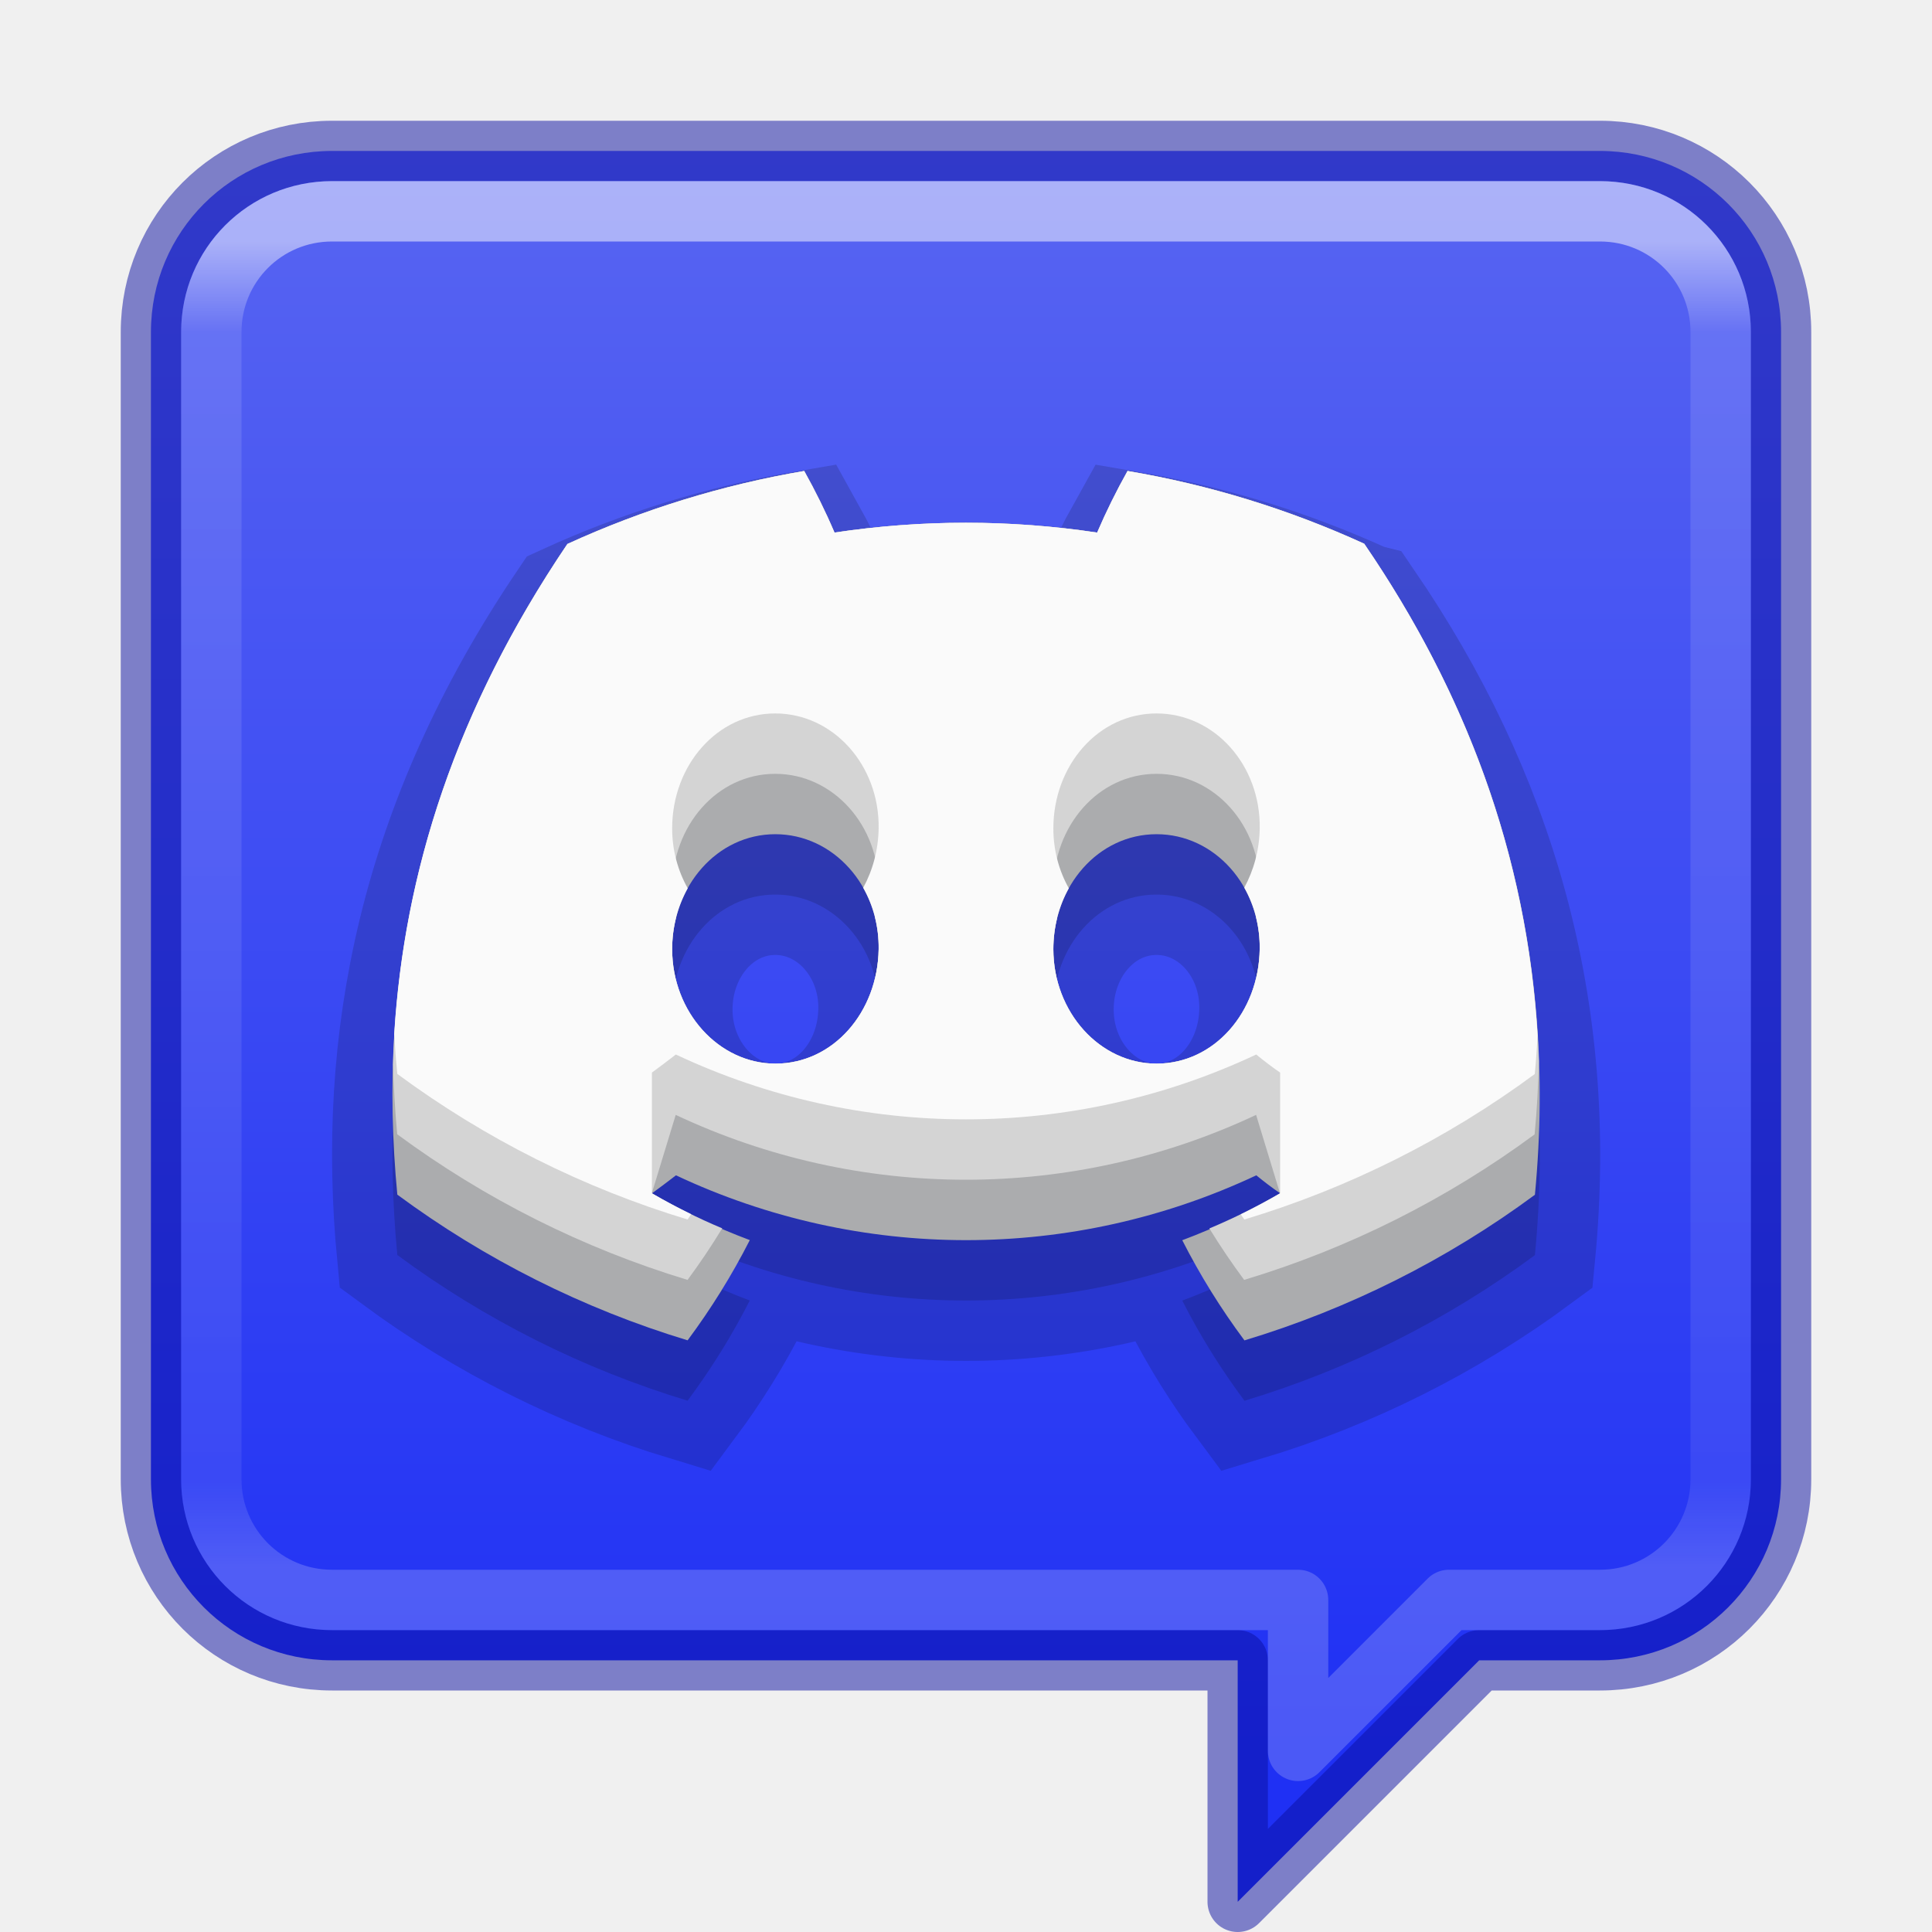
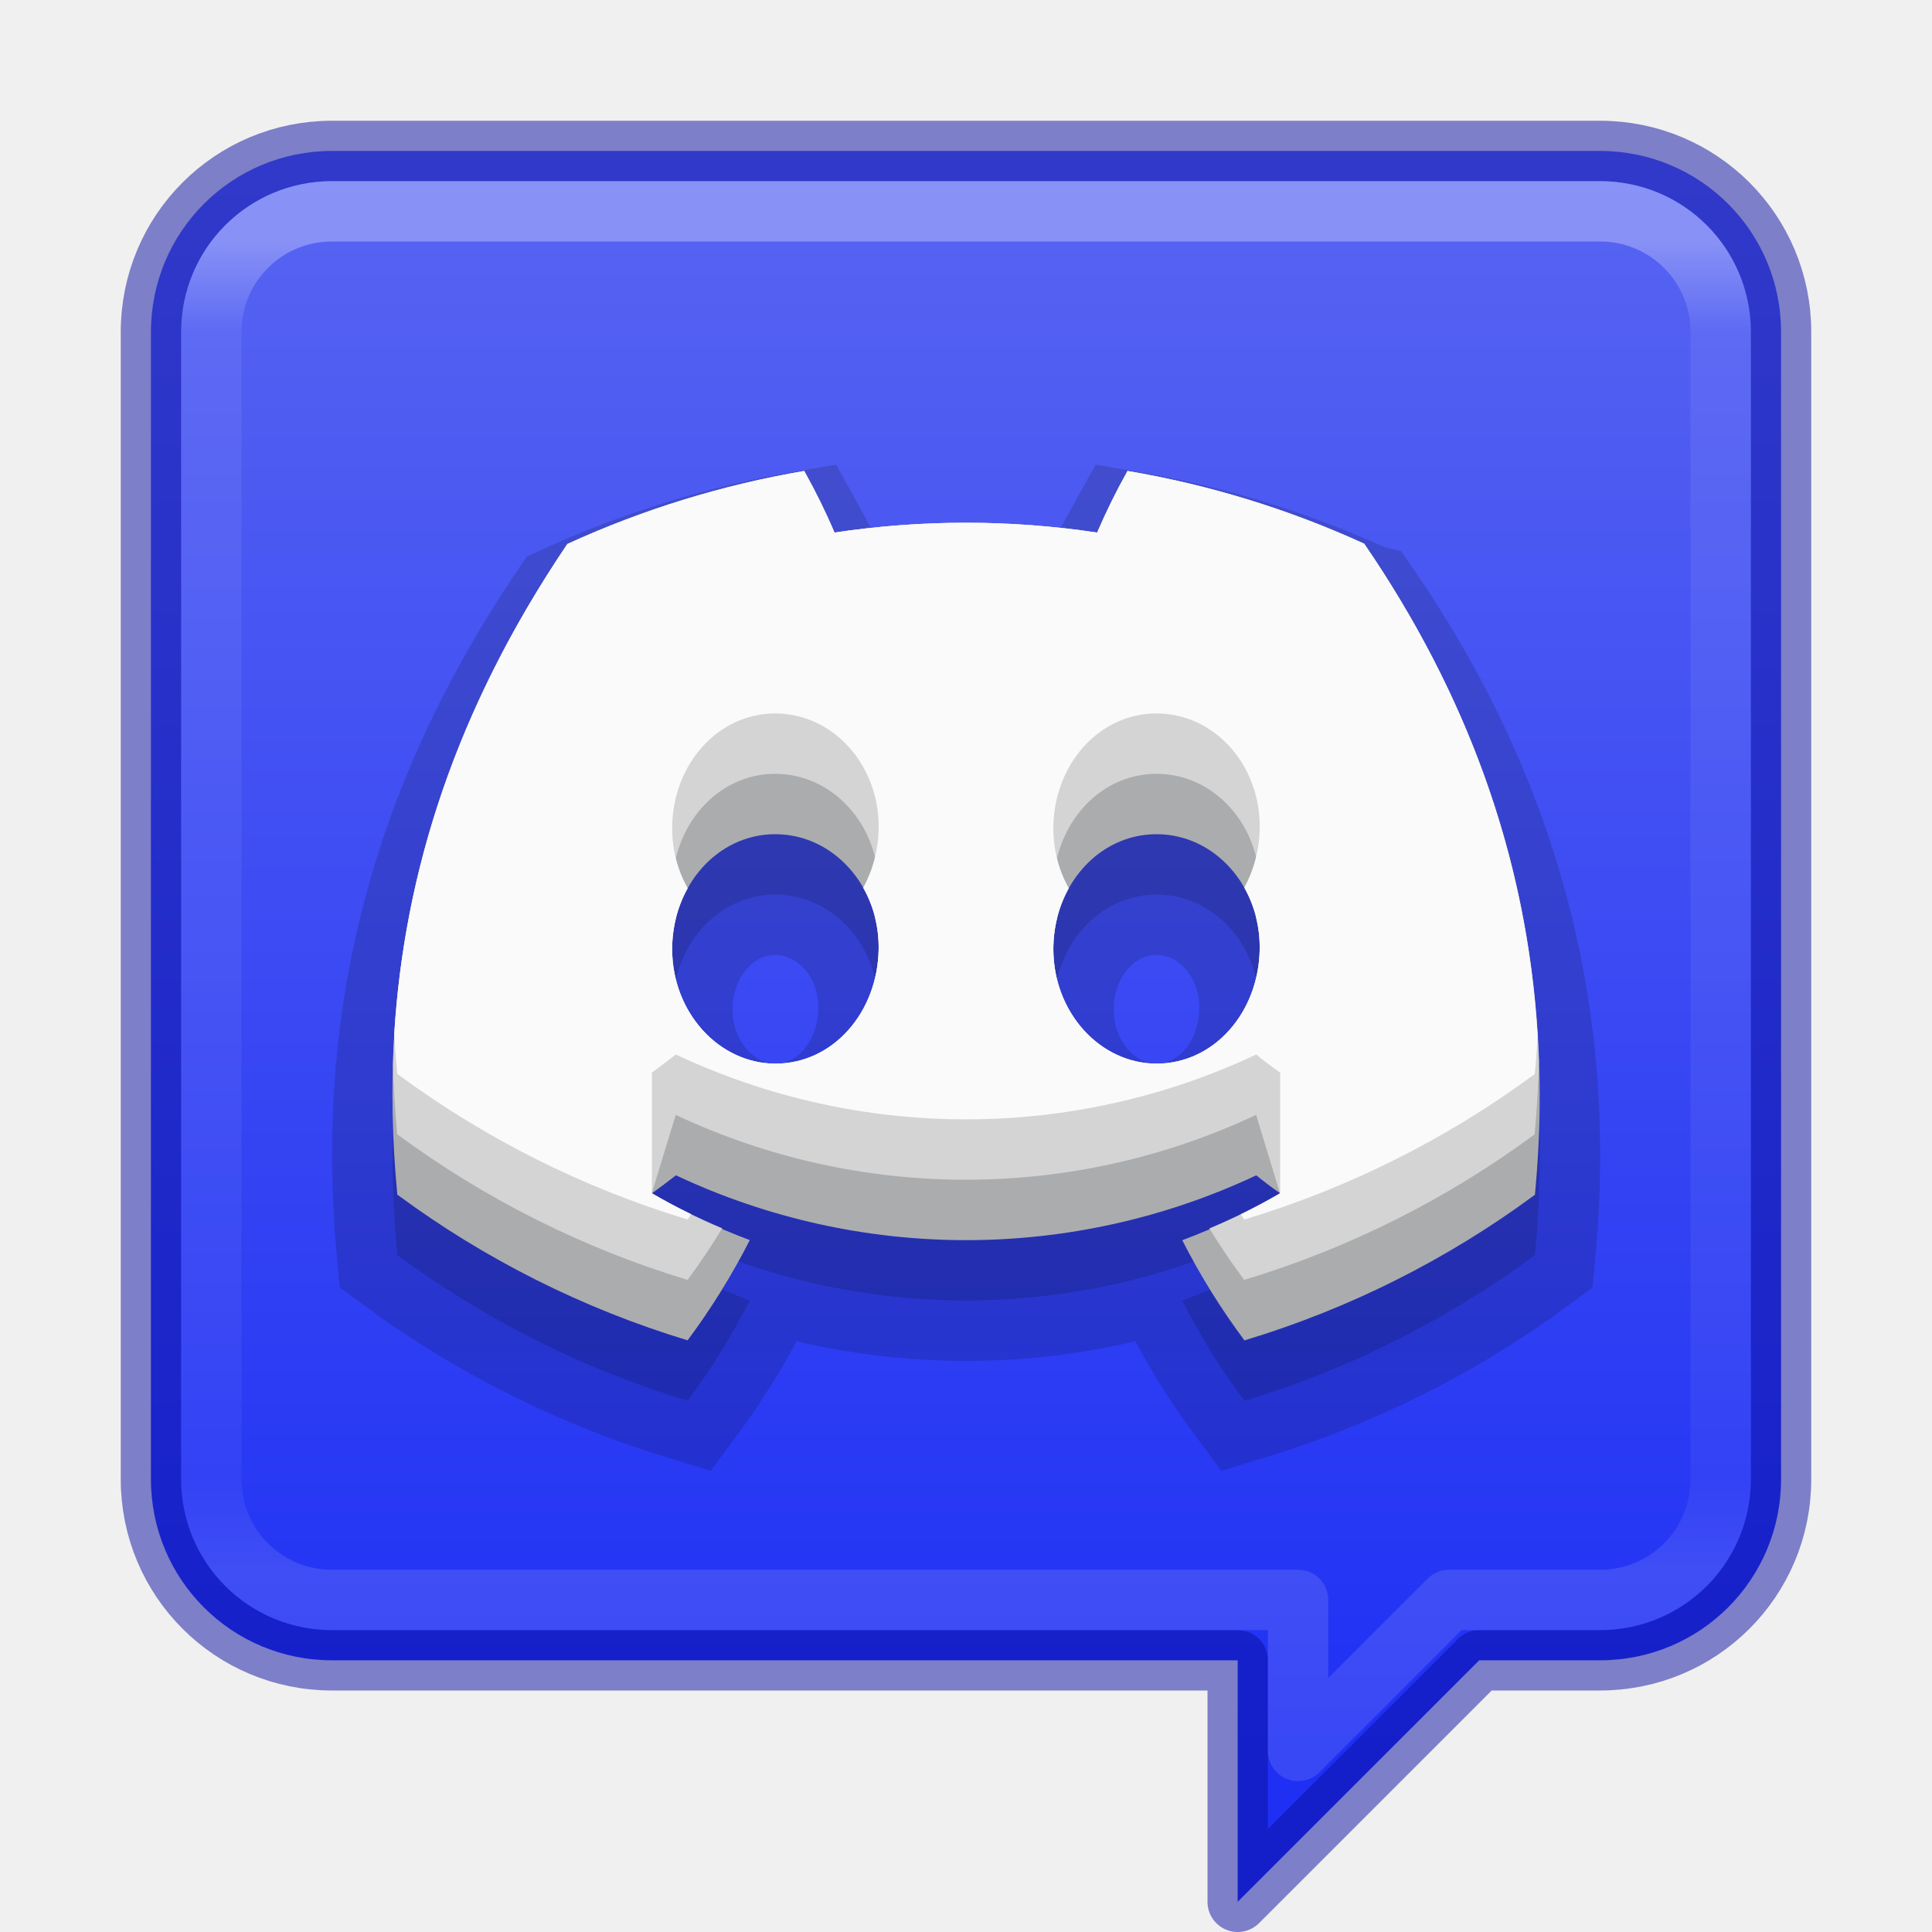
<svg xmlns="http://www.w3.org/2000/svg" xmlns:xlink="http://www.w3.org/1999/xlink" width="32" height="32" viewBox="0 0 32 32" fill="none" version="1.1" id="svg4" xml:space="preserve">
  <defs id="defs4">
    <style id="style1">.g{fill:#000;}.g,.h,.i{stroke-width:0px;}.h{fill:url(#e);}.i{fill:#fff;}</style>
    <style id="style1-7">.g{fill:#000;}.g,.h,.i{stroke-width:0px;}.h{fill:url(#e);}.i{fill:#fff;}</style>
    <style id="style1-5">.g{fill:#000;}.g,.h,.i{stroke-width:0px;}.h{fill:url(#e);}.i{fill:#fff;}</style>
    <linearGradient id="linearGradient2-5">
      <stop style="stop-color:#5865f2;stop-opacity:1;" offset="0" id="stop3-3" />
      <stop style="stop-color:#1f30f4;stop-opacity:1;" offset="1" id="stop4-5" />
    </linearGradient>
    <style id="style1-3">.g{fill:#000;}.g,.h,.i{stroke-width:0px;}.h{fill:url(#e);}.i{fill:#fff;}</style>
    <style id="style1-6">.cls-1{fill:#fff;}</style>
    <style id="style1-62">.g{fill:#000;}.g,.h,.i{stroke-width:0px;}.h{fill:url(#e);}.i{fill:#fff;}</style>
    <style id="style1-6-9">.cls-1{fill:#fff;}</style>
    <style id="style1-67">.cls-1{fill:#fff;}</style>
    <style id="style1-56">.g{fill:#000;}.g,.h,.i{stroke-width:0px;}.h{fill:url(#e);}.i{fill:#fff;}</style>
    <style id="style1-7-1">.g{fill:#000;}.g,.h,.i{stroke-width:0px;}.h{fill:url(#e);}.i{fill:#fff;}</style>
    <style id="style1-5-2">.g{fill:#000;}.g,.h,.i{stroke-width:0px;}.h{fill:url(#e);}.i{fill:#fff;}</style>
    <style id="style1-3-7">.g{fill:#000;}.g,.h,.i{stroke-width:0px;}.h{fill:url(#e);}.i{fill:#fff;}</style>
    <style id="style1-6-1">.cls-1{fill:#fff;}</style>
    <style id="style1-2">.g{fill:#000;}.g,.h,.i{stroke-width:0px;}.h{fill:url(#e);}.i{fill:#fff;}</style>
    <style id="style1-6-8">.cls-1{fill:#fff;}</style>
    <style id="style1-79">.g{fill:#000;}.g,.h,.i{stroke-width:0px;}.h{fill:url(#e);}.i{fill:#fff;}</style>
    <style id="style1-7-2">.g{fill:#000;}.g,.h,.i{stroke-width:0px;}.h{fill:url(#e);}.i{fill:#fff;}</style>
    <style id="style1-5-0">.g{fill:#000;}.g,.h,.i{stroke-width:0px;}.h{fill:url(#e);}.i{fill:#fff;}</style>
    <style id="style1-53">.g{fill:#000;}.g,.h,.i{stroke-width:0px;}.h{fill:url(#e);}.i{fill:#fff;}</style>
    <style id="style1-6-2">.cls-1{fill:#fff;}</style>
    <style id="style1-67-3">.cls-1{fill:#fff;}</style>
    <style id="style1-675">.g{fill:#000;}.g,.h,.i{stroke-width:0px;}.h{fill:url(#e);}.i{fill:#fff;}</style>
    <style id="style1-7-3">.g{fill:#000;}.g,.h,.i{stroke-width:0px;}.h{fill:url(#e);}.i{fill:#fff;}</style>
    <style id="style1-5-5">.g{fill:#000;}.g,.h,.i{stroke-width:0px;}.h{fill:url(#e);}.i{fill:#fff;}</style>
    <style id="style1-3-9">.g{fill:#000;}.g,.h,.i{stroke-width:0px;}.h{fill:url(#e);}.i{fill:#fff;}</style>
    <style id="style1-6-6">.cls-1{fill:#fff;}</style>
    <style id="style1-70">.g{fill:#000;}.g,.h,.i{stroke-width:0px;}.h{fill:url(#e);}.i{fill:#fff;}</style>
    <style id="style1-6-3">.cls-1{fill:#fff;}</style>
    <linearGradient id="linearGradient4">
      <stop id="stop1" style="stop-color:#ffffff;stop-opacity:1" offset="0" />
      <stop id="stop2" style="stop-color:#ffffff;stop-opacity:0.235" offset="0.068" />
      <stop id="stop3" style="stop-color:#ffffff;stop-opacity:0.157" offset="0.932" />
      <stop id="stop4" style="stop-color:#ffffff;stop-opacity:0.392" offset="1" />
    </linearGradient>
    <linearGradient xlink:href="#linearGradient2-5" id="linearGradient930-9-2-8" x1="17" y1="2.5" x2="17" y2="29" gradientUnits="userSpaceOnUse" gradientTransform="translate(4e-6)" />
    <linearGradient x1="24" y1="6.24" x2="24" y2="38.8" id="linearGradient4161-0-2" xlink:href="#linearGradient4" gradientUnits="userSpaceOnUse" gradientTransform="matrix(0.6756757,0,0,0.6756757,-0.216213,-0.2162061)" />
  </defs>
  <path id="rect5505-21-1-2-1" style="color:#000000;font-variation-settings:normal;display:inline;overflow:visible;visibility:visible;opacity:1;vector-effect:none;fill:url(#linearGradient930-9-2-8);fill-opacity:1;fill-rule:nonzero;stroke:#0a0f9f;stroke-width:1;stroke-linecap:butt;stroke-linejoin:round;stroke-miterlimit:4;stroke-dasharray:none;stroke-dashoffset:0;stroke-opacity:0.502;marker:none;enable-background:accumulate;stop-color:#000000;stop-opacity:1" d="m 5.5,2.5 c -1.662,0 -3,1.338 -3,3 v 19 c 0,1.662 1.338,3 3,3 h 15 v 4 l 4,-4 h 2 c 1.662,0 3,-1.338 3,-3 v -19 c 0,-1.662 -1.338,-3 -3,-3 z" />
-   <path id="rect6741-7-4-3-8" style="opacity:0.5;fill:none;stroke:url(#linearGradient4161-0-2);stroke-width:1;stroke-linecap:round;stroke-linejoin:round;stroke-miterlimit:4;stroke-dasharray:none;stroke-dashoffset:0;stroke-opacity:1" d="m 5.5,3.5 c -1.108,0 -2,0.892 -2,2 v 19 c 0,1.108 0.892,2 2,2 h 16 V 29 L 24,26.5 h 2.5 c 1.108,0 2,-0.892 2,-2 v -19 c 0,-1.108 -0.892,-2 -2,-2 z" />
+   <path id="rect6741-7-4-3-8" style="opacity:0.3;fill:none;stroke:url(#linearGradient4161-0-2);stroke-width:1;stroke-linecap:round;stroke-linejoin:round;stroke-miterlimit:4;stroke-dasharray:none;stroke-dashoffset:0;stroke-opacity:1" d="m 5.5,3.5 c -1.108,0 -2,0.892 -2,2 v 19 c 0,1.108 0.892,2 2,2 h 16 V 29 L 24,26.5 h 2.5 c 1.108,0 2,-0.892 2,-2 v -19 c 0,-1.108 -0.892,-2 -2,-2 z" />
  <path class="cls-1" d="m 22.595,10.006 a 15.714,15.714 0 0 0 -3.92,-1.206 10.769,10.769 0 0 0 -0.502,1.021 14.597,14.597 0 0 0 -4.35,0 10.815,10.815 0 0 0 -0.502,-1.021 15.824,15.824 0 0 0 -3.923,1.209 C 6.917,13.679 6.244,17.258 6.581,20.787 v 0 a 15.8,15.8 0 0 0 4.808,2.413 11.612,11.612 0 0 0 1.03,-1.66 10.225,10.225 0 0 1 -1.621,-0.774 c 0.136,-0.099 0.269,-0.2 0.398,-0.299 a 11.293,11.293 0 0 0 9.612,0 c 0.13,0.106 0.263,0.208 0.398,0.299 a 10.264,10.264 0 0 1 -1.624,0.776 11.507,11.507 0 0 0 1.03,1.659 15.729,15.729 0 0 0 4.811,-2.412 v 0 c 0.395,-4.092 -0.674,-7.638 -2.824,-10.782 z m -9.751,8.611 c -0.937,0 -1.711,-0.85 -1.711,-1.896 0,-1.046 0.747,-1.904 1.708,-1.904 0.961,0 1.729,0.858 1.713,1.904 -0.016,1.046 -0.755,1.896 -1.71,1.896 z m 6.312,0 c -0.938,0 -1.71,-0.85 -1.71,-1.896 0,-1.046 0.747,-1.904 1.71,-1.904 0.962,0 1.725,0.858 1.708,1.904 -0.016,1.046 -0.753,1.896 -1.708,1.896 z" id="path32" style="opacity:0.15;fill:#000000;fill-opacity:1;stroke:#000000;stroke-width:2;stroke-dasharray:none;stroke-opacity:1" />
  <path class="cls-1" d="m 22.595,10.006 a 15.714,15.714 0 0 0 -3.92,-1.206 10.769,10.769 0 0 0 -0.502,1.021 14.597,14.597 0 0 0 -4.35,0 10.815,10.815 0 0 0 -0.502,-1.021 15.824,15.824 0 0 0 -3.923,1.209 C 6.917,13.679 6.244,17.258 6.581,20.787 v 0 a 15.8,15.8 0 0 0 4.808,2.413 11.612,11.612 0 0 0 1.03,-1.66 10.225,10.225 0 0 1 -1.621,-0.774 c 0.136,-0.099 0.269,-0.2 0.398,-0.299 a 11.293,11.293 0 0 0 9.612,0 c 0.13,0.106 0.263,0.208 0.398,0.299 a 10.264,10.264 0 0 1 -1.624,0.776 11.507,11.507 0 0 0 1.03,1.659 15.729,15.729 0 0 0 4.811,-2.412 v 0 c 0.395,-4.092 -0.674,-7.638 -2.824,-10.782 z m -9.751,8.611 c -0.937,0 -1.711,-0.85 -1.711,-1.896 0,-1.046 0.747,-1.904 1.708,-1.904 0.961,0 1.729,0.858 1.713,1.904 -0.016,1.046 -0.755,1.896 -1.71,1.896 z m 6.312,0 c -0.938,0 -1.71,-0.85 -1.71,-1.896 0,-1.046 0.747,-1.904 1.71,-1.904 0.962,0 1.725,0.858 1.708,1.904 -0.016,1.046 -0.753,1.896 -1.708,1.896 z" id="path31" style="opacity:0.15;fill:#000000;fill-opacity:1;stroke-width:0.149" />
  <path class="cls-1" d="m 22.595,9.006 a 15.714,15.714 0 0 0 -3.92,-1.206 10.769,10.769 0 0 0 -0.502,1.021 14.597,14.597 0 0 0 -4.35,0 10.815,10.815 0 0 0 -0.502,-1.021 15.824,15.824 0 0 0 -3.923,1.209 C 6.917,12.679 6.244,16.258 6.581,19.787 v 0 a 15.8,15.8 0 0 0 4.808,2.413 11.612,11.612 0 0 0 1.03,-1.66 10.225,10.225 0 0 1 -1.621,-0.774 c 0.136,-0.099 0.269,-0.2 0.398,-0.299 a 11.293,11.293 0 0 0 9.612,0 c 0.13,0.106 0.263,0.208 0.398,0.299 a 10.264,10.264 0 0 1 -1.624,0.776 11.507,11.507 0 0 0 1.03,1.659 15.729,15.729 0 0 0 4.811,-2.412 v 0 C 25.814,15.696 24.745,12.15 22.595,9.006 Z m -9.751,8.611 c -0.937,0 -1.711,-0.85 -1.711,-1.896 0,-1.046 0.747,-1.904 1.708,-1.904 0.961,0 1.729,0.858 1.713,1.904 -0.016,1.046 -0.755,1.896 -1.71,1.896 z m 6.312,0 c -0.938,0 -1.71,-0.85 -1.71,-1.896 0,-1.046 0.747,-1.904 1.71,-1.904 0.962,0 1.725,0.858 1.708,1.904 -0.016,1.046 -0.753,1.896 -1.708,1.896 z" id="path1-7" style="fill:#abacae;stroke-width:0.149" />
  <path id="path7" style="fill:#d4d4d4;stroke-width:0.149" class="cls-1" d="M 13.32,7.801 C 11.966,8.032 10.648,8.438 9.398,9.01 c -1.976,2.924 -2.804,5.79 -2.889,8.619 0.012,0.387 0.034,0.773 0.07,1.158 1.453,1.073 3.08,1.889 4.809,2.412 0.204,-0.276 0.396,-0.561 0.574,-0.854 -0.401,-0.168 -0.79,-0.362 -1.166,-0.58 l 0.396,-1.299 c 3.044,1.432 6.569,1.432 9.613,0 l 0.396,1.299 c -0.377,0.219 -0.768,0.413 -1.17,0.582 0.179,0.292 0.372,0.576 0.576,0.852 1.73,-0.521 3.357,-1.336 4.811,-2.41 0.04,-0.41 0.06,-0.814 0.07,-1.213 C 25.382,14.4 24.349,11.569 22.596,9.006 21.347,8.435 20.029,8.03 18.676,7.801 c -0.186,0.331 -0.354,0.671 -0.504,1.02 -1.442,-0.217 -2.908,-0.217 -4.35,0 C 13.673,8.472 13.505,8.132 13.32,7.801 Z m -0.48,5.016 c 0.961,0 1.729,0.858 1.713,1.904 -0.003,0.164 -0.025,0.321 -0.061,0.473 0.042,0.168 0.063,0.345 0.061,0.527 -0.016,1.046 -0.754,1.896 -1.709,1.896 -0.937,0 -1.711,-0.85 -1.711,-1.896 0,-0.176 0.021,-0.346 0.061,-0.508 -0.039,-0.157 -0.061,-0.321 -0.061,-0.492 0,-1.046 0.746,-1.904 1.707,-1.904 z m 6.316,0 c 0.962,0 1.725,0.858 1.709,1.904 -0.003,0.164 -0.024,0.322 -0.061,0.475 0.041,0.167 0.063,0.343 0.061,0.525 -0.016,1.046 -0.754,1.896 -1.709,1.896 -0.938,0 -1.709,-0.85 -1.709,-1.896 0,-0.175 0.021,-0.345 0.061,-0.506 -0.039,-0.158 -0.061,-0.323 -0.061,-0.494 0,-1.046 0.747,-1.904 1.709,-1.904 z" />
  <path id="path9" style="fill:#fafafa;stroke-width:0.149" class="cls-1" d="M 13.32,7.801 C 11.966,8.032 10.648,8.438 9.398,9.01 7.539,11.76 6.694,14.46 6.529,17.125 c 7.6e-5,0.001 -7.6e-5,0.003 0,0.004 -4e-5,6.46e-4 3.9e-5,0.001 0,0.002 0.013,0.219 0.03,0.438 0.051,0.656 1.453,1.073 3.08,1.889 4.809,2.412 0.02,-0.029 0.039,-0.059 0.059,-0.088 -0.221,-0.107 -0.438,-0.223 -0.65,-0.346 v -2 c 0.136,-0.099 0.268,-0.2 0.396,-0.299 3.044,1.432 6.569,1.432 9.613,0 0.13,0.106 0.262,0.208 0.396,0.299 v 2 c -0.213,0.124 -0.431,0.24 -0.652,0.348 0.019,0.029 0.039,0.057 0.059,0.086 1.73,-0.521 3.357,-1.336 4.811,-2.41 0.021,-0.213 0.034,-0.425 0.047,-0.635 C 25.285,14.15 24.271,11.455 22.596,9.006 21.347,8.435 20.029,8.03 18.676,7.801 c -0.186,0.331 -0.354,0.671 -0.504,1.02 -1.442,-0.217 -2.908,-0.217 -4.35,0 C 13.673,8.472 13.505,8.132 13.32,7.801 Z m -0.48,4.016 c 0.961,0 1.729,0.858 1.713,1.904 -0.006,0.361 -0.099,0.697 -0.256,0.984 0.167,0.295 0.262,0.643 0.256,1.016 -0.016,1.046 -0.754,1.896 -1.709,1.896 -0.937,0 -1.711,-0.85 -1.711,-1.896 0,-0.369 0.095,-0.715 0.258,-1.008 -0.162,-0.289 -0.258,-0.628 -0.258,-0.992 0,-1.046 0.746,-1.904 1.707,-1.904 z m 6.316,0 c 0.962,0 1.725,0.858 1.709,1.904 -0.006,0.36 -0.1,0.695 -0.256,0.982 0.166,0.295 0.262,0.644 0.256,1.018 -0.016,1.046 -0.754,1.896 -1.709,1.896 -0.938,0 -1.709,-0.85 -1.709,-1.896 0,-0.369 0.093,-0.715 0.256,-1.008 -0.162,-0.289 -0.256,-0.628 -0.256,-0.992 0,-1.046 0.747,-1.904 1.709,-1.904 z" />
</svg>
